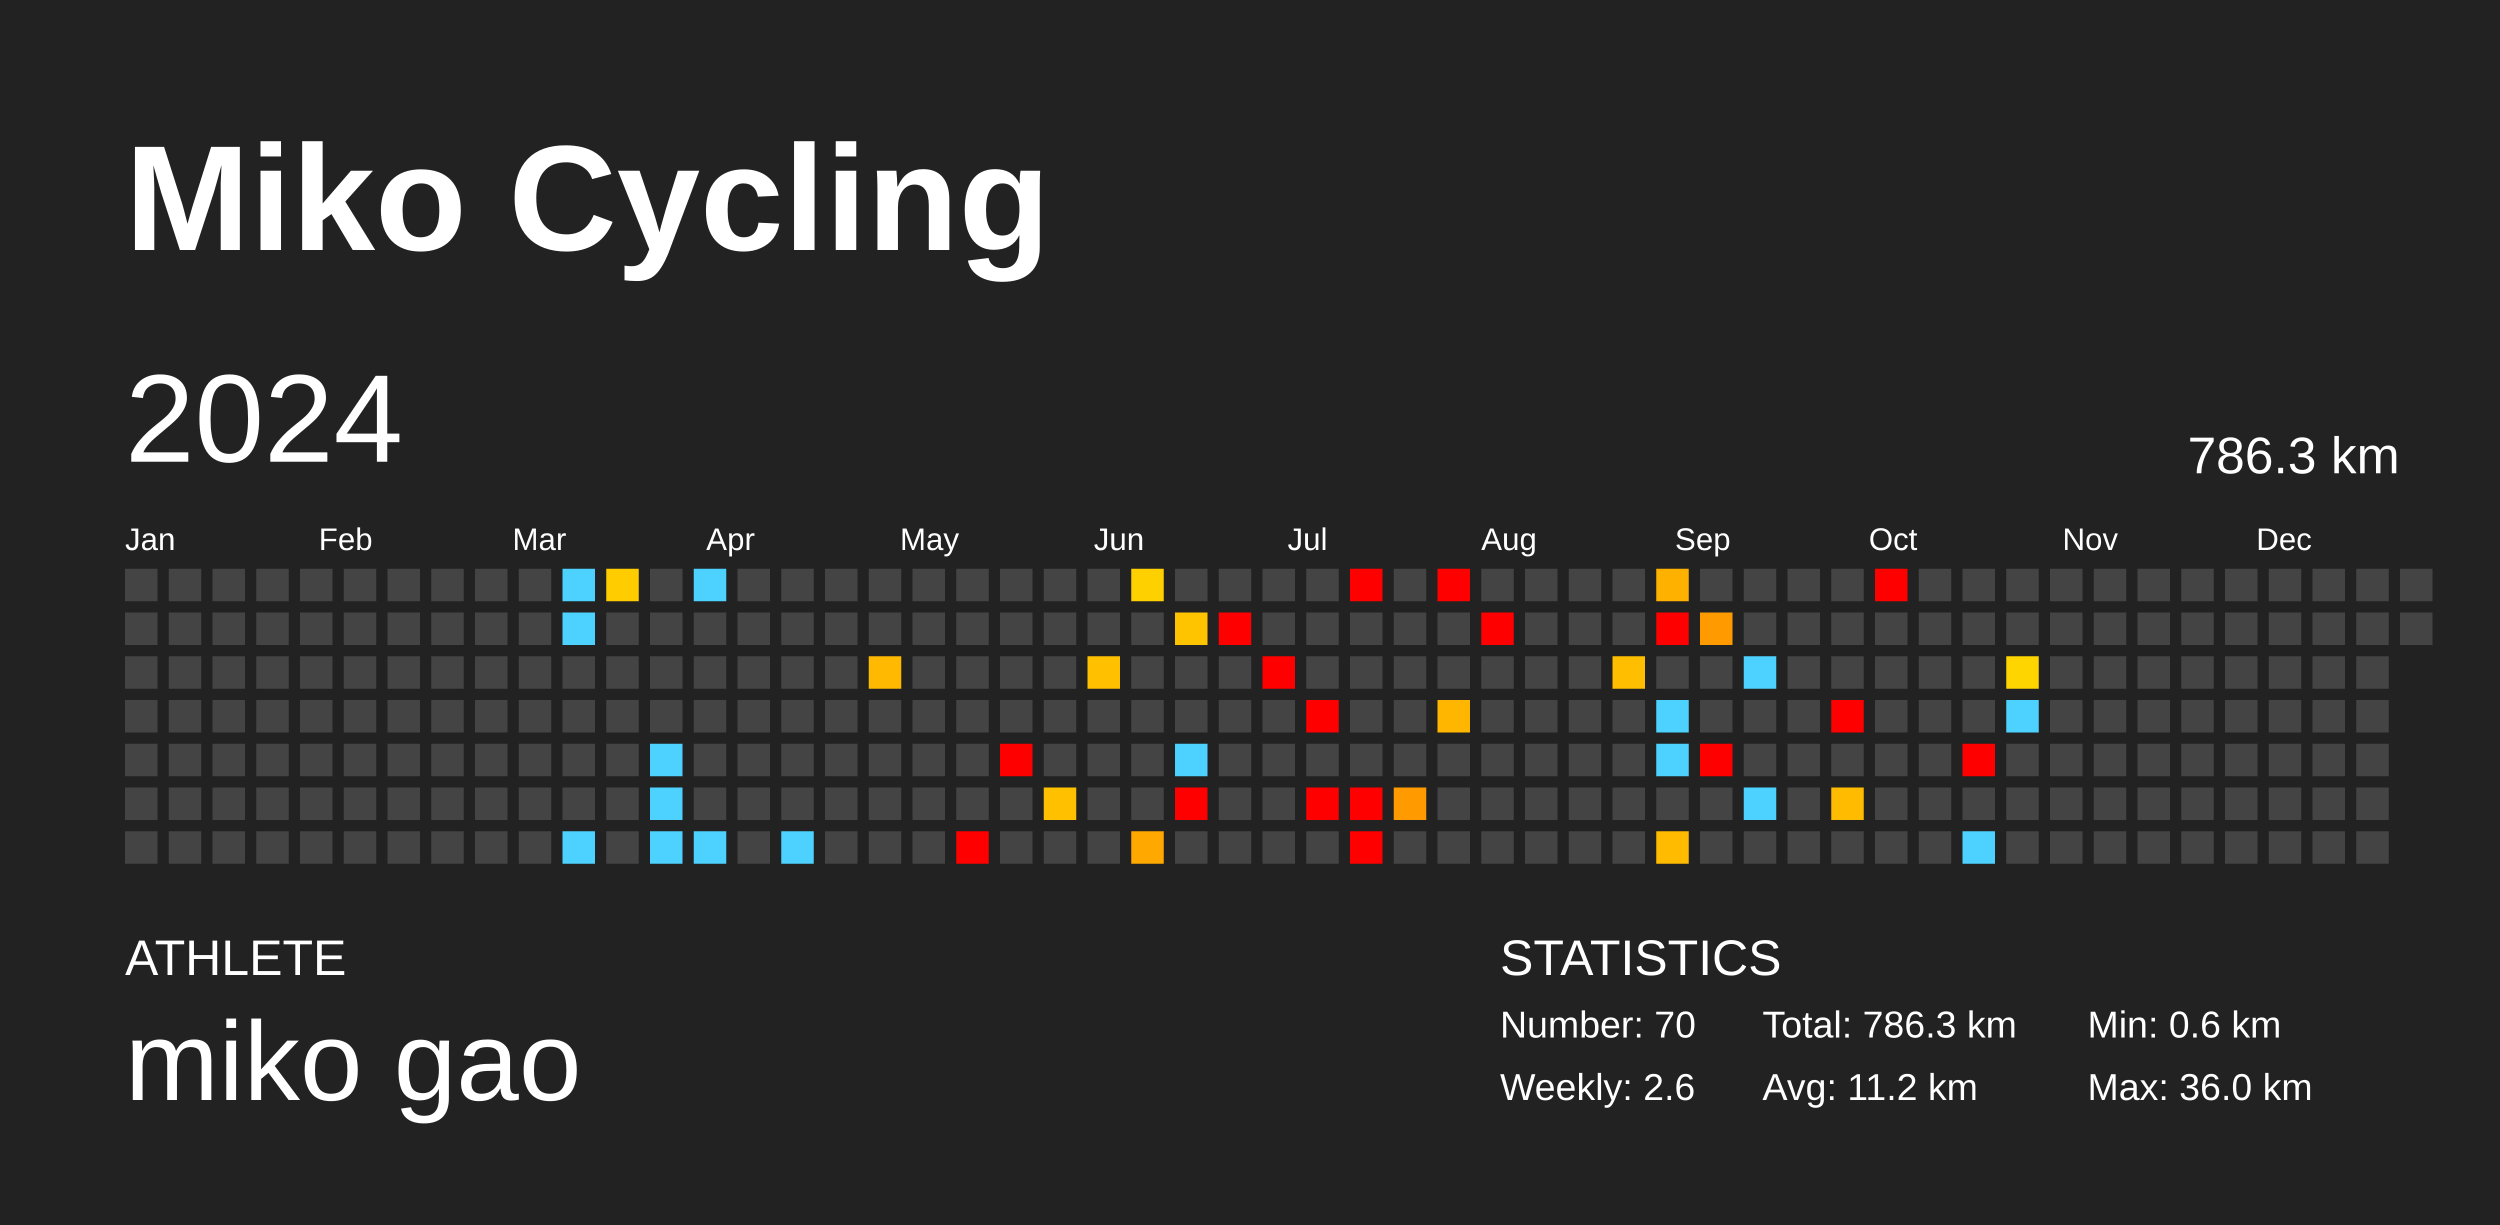
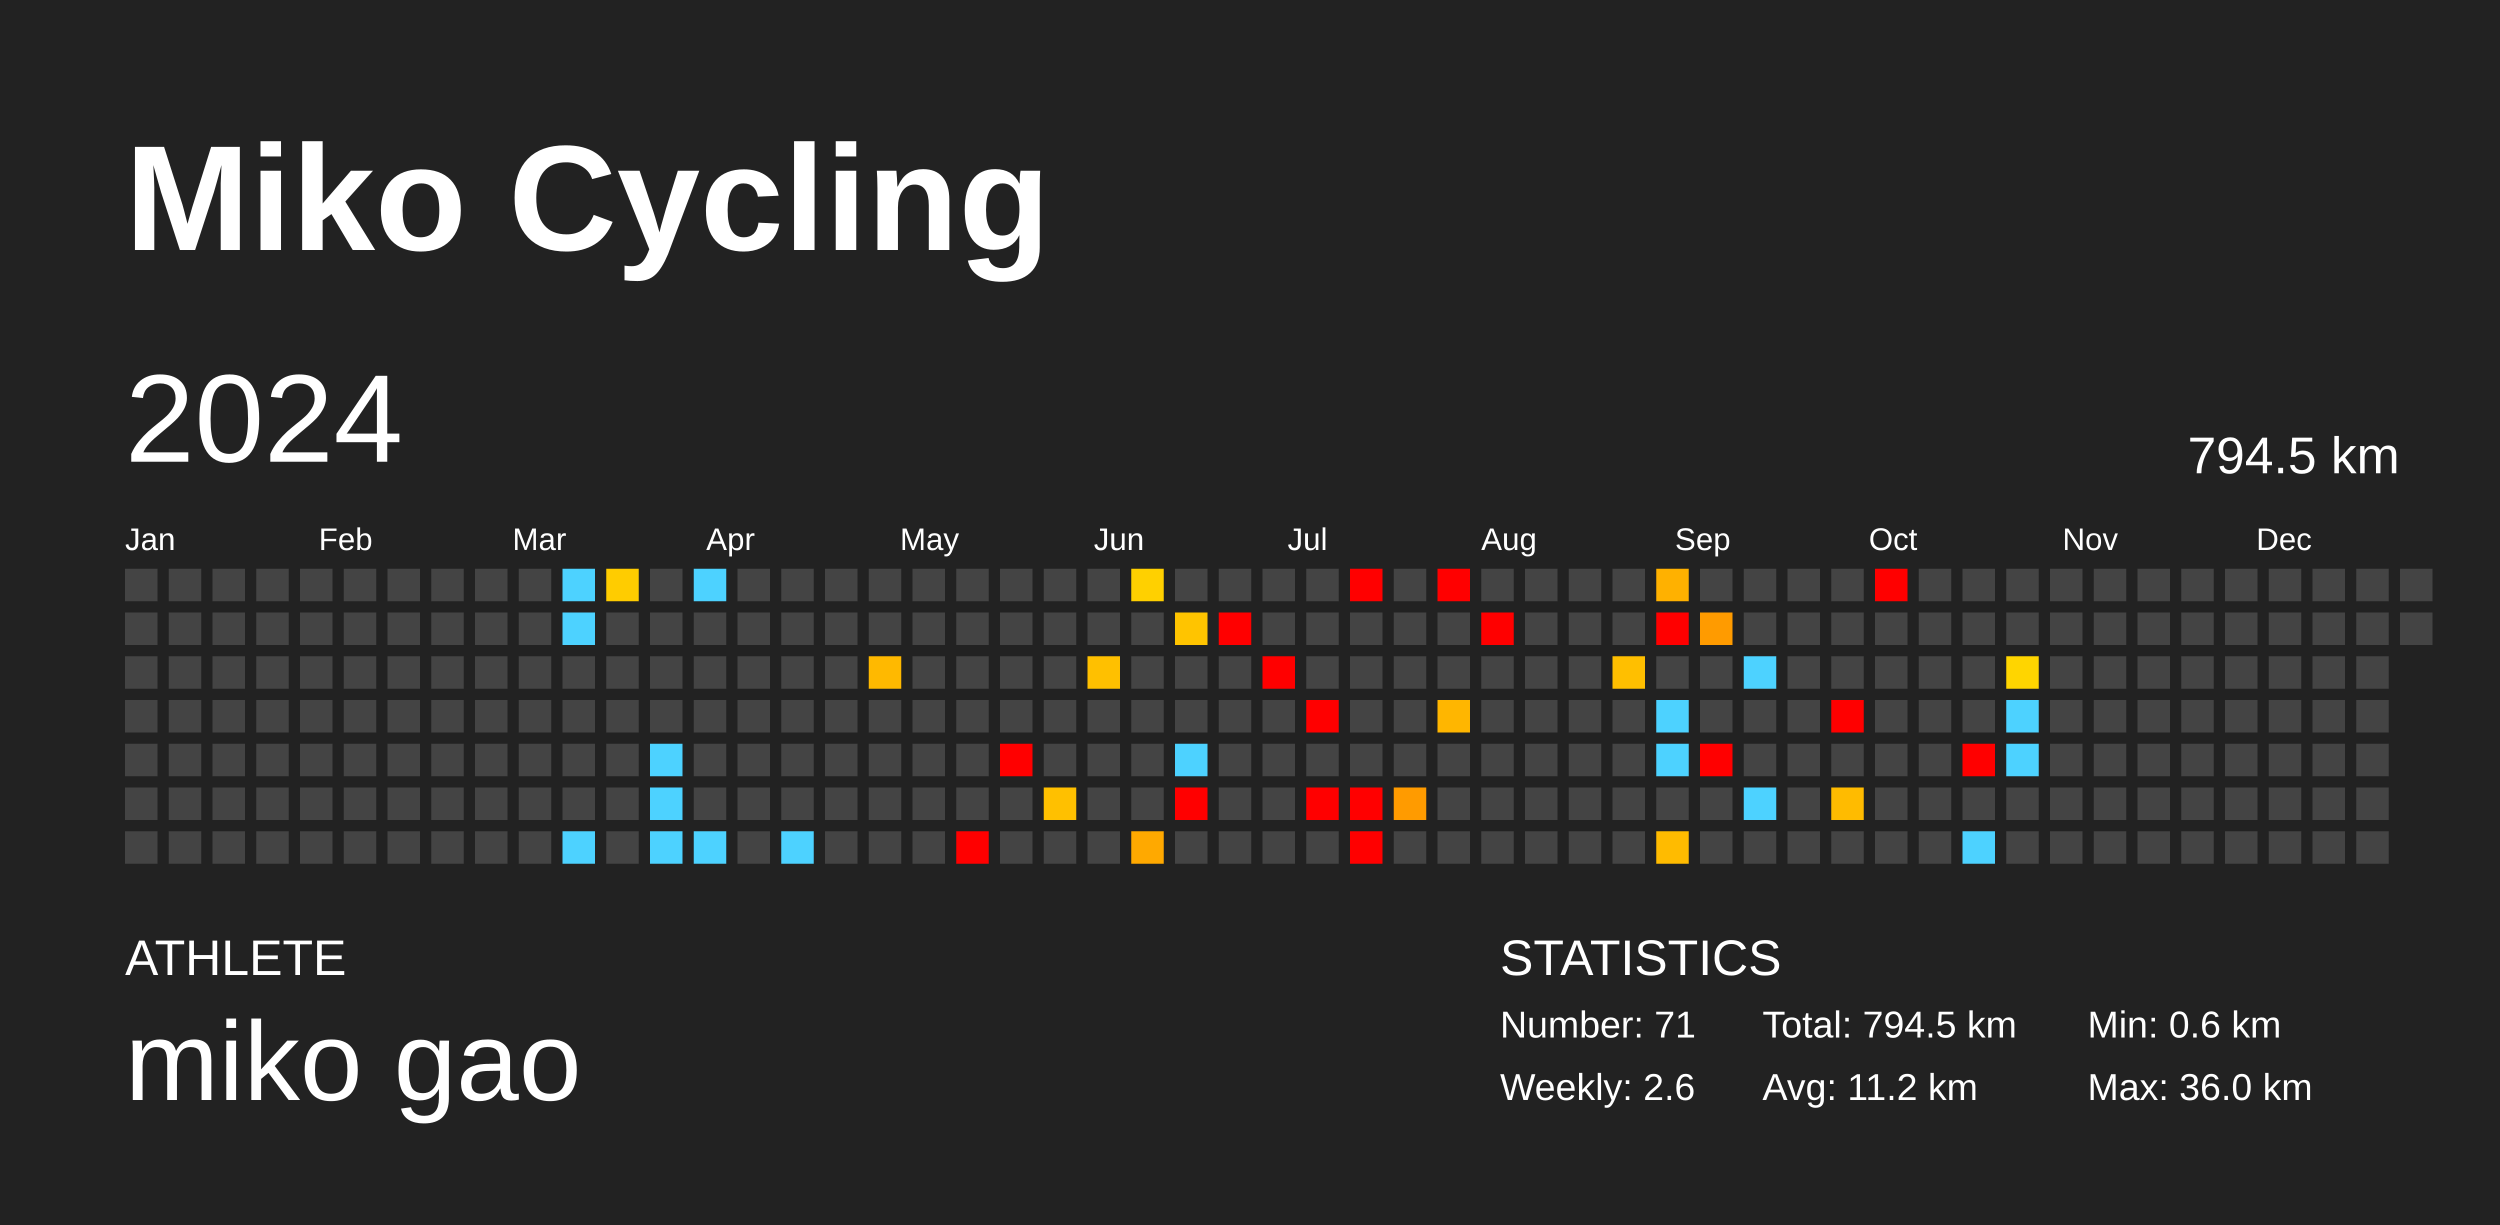
<svg xmlns="http://www.w3.org/2000/svg" baseProfile="full" height="98mm" version="1.1" viewBox="0,0,200,98" width="200mm">
  <defs />
  <rect fill="#222222" height="98" width="200" x="0" y="0" />
  <text fill="#FFFFFF" style="font-size:12px; font-family:Arial; font-weight:bold;" x="10" y="20">Miko Cycling</text>
  <text fill="#FFFFFF" style="font-size:4px; font-family:Arial" x="10" y="78">ATHLETE</text>
  <text fill="#FFFFFF" style="font-size:9px; font-family:Arial" x="10" y="88">miko gao</text>
  <text fill="#FFFFFF" style="font-size:4px; font-family:Arial" x="120" y="78">STATISTICS</text>
-   <text fill="#FFFFFF" style="font-size:3px; font-family:Arial" x="120" y="83">Number: 70</text>
+   <text fill="#FFFFFF" style="font-size:3px; font-family:Arial" x="120" y="83">Number: 71</text>
  <text fill="#FFFFFF" style="font-size:3px; font-family:Arial" x="120" y="88">Weekly: 2.6</text>
-   <text fill="#FFFFFF" style="font-size:3px; font-family:Arial" x="141" y="83">Total: 786.3 km</text>
+   <text fill="#FFFFFF" style="font-size:3px; font-family:Arial" x="141" y="83">Total: 794.5 km</text>
  <text fill="#FFFFFF" style="font-size:3px; font-family:Arial" x="141" y="88">Avg: 11.2 km</text>
  <text fill="#FFFFFF" style="font-size:3px; font-family:Arial" x="167" y="83">Min: 0.6 km</text>
  <text fill="#FFFFFF" style="font-size:3px; font-family:Arial" x="167" y="88">Max: 36.0 km</text>
  <text dominant-baseline="hanging" fill="#FFFFFF" style="font-size:10.0px; font-family:Arial;" x="10" y="30">2024</text>
-   <text dominant-baseline="hanging" fill="#FFFFFF" style="font-size:4.125px; font-family:Arial;" x="175" y="35">786.3 km</text>
+   <text dominant-baseline="hanging" fill="#FFFFFF" style="font-size:4.125px; font-family:Arial;" x="175" y="35">794.5 km</text>
  <text fill="#FFFFFF" style="font-size:2.5px; font-family:Arial" x="10.0" y="44">Jan</text>
  <text fill="#FFFFFF" style="font-size:2.5px; font-family:Arial" x="25.5" y="44">Feb</text>
  <text fill="#FFFFFF" style="font-size:2.5px; font-family:Arial" x="41.0" y="44">Mar</text>
  <text fill="#FFFFFF" style="font-size:2.5px; font-family:Arial" x="56.5" y="44">Apr</text>
  <text fill="#FFFFFF" style="font-size:2.5px; font-family:Arial" x="72.0" y="44">May</text>
  <text fill="#FFFFFF" style="font-size:2.5px; font-family:Arial" x="87.5" y="44">Jun</text>
  <text fill="#FFFFFF" style="font-size:2.5px; font-family:Arial" x="103.0" y="44">Jul</text>
  <text fill="#FFFFFF" style="font-size:2.5px; font-family:Arial" x="118.5" y="44">Aug</text>
  <text fill="#FFFFFF" style="font-size:2.5px; font-family:Arial" x="134.0" y="44">Sep</text>
  <text fill="#FFFFFF" style="font-size:2.5px; font-family:Arial" x="149.5" y="44">Oct</text>
  <text fill="#FFFFFF" style="font-size:2.5px; font-family:Arial" x="165.0" y="44">Nov</text>
  <text fill="#FFFFFF" style="font-size:2.5px; font-family:Arial" x="180.5" y="44">Dec</text>
  <rect fill="#444444" height="2.6" width="2.6" x="10.0" y="45.5" />
  <rect fill="#444444" height="2.6" width="2.6" x="10.0" y="49.0" />
  <rect fill="#444444" height="2.6" width="2.6" x="10.0" y="52.5" />
  <rect fill="#444444" height="2.6" width="2.6" x="10.0" y="56.0" />
  <rect fill="#444444" height="2.6" width="2.6" x="10.0" y="59.5" />
  <rect fill="#444444" height="2.6" width="2.6" x="10.0" y="63.0" />
  <rect fill="#444444" height="2.6" width="2.6" x="10.0" y="66.5" />
  <rect fill="#444444" height="2.6" width="2.6" x="13.5" y="45.5" />
  <rect fill="#444444" height="2.6" width="2.6" x="13.5" y="49.0" />
  <rect fill="#444444" height="2.6" width="2.6" x="13.5" y="52.5" />
  <rect fill="#444444" height="2.6" width="2.6" x="13.5" y="56.0" />
  <rect fill="#444444" height="2.6" width="2.6" x="13.5" y="59.5" />
  <rect fill="#444444" height="2.6" width="2.6" x="13.5" y="63.0" />
  <rect fill="#444444" height="2.6" width="2.6" x="13.5" y="66.5" />
  <rect fill="#444444" height="2.6" width="2.6" x="17.0" y="45.5" />
  <rect fill="#444444" height="2.6" width="2.6" x="17.0" y="49.0" />
  <rect fill="#444444" height="2.6" width="2.6" x="17.0" y="52.5" />
  <rect fill="#444444" height="2.6" width="2.6" x="17.0" y="56.0" />
  <rect fill="#444444" height="2.6" width="2.6" x="17.0" y="59.5" />
  <rect fill="#444444" height="2.6" width="2.6" x="17.0" y="63.0" />
  <rect fill="#444444" height="2.6" width="2.6" x="17.0" y="66.5" />
  <rect fill="#444444" height="2.6" width="2.6" x="20.5" y="45.5" />
  <rect fill="#444444" height="2.6" width="2.6" x="20.5" y="49.0" />
  <rect fill="#444444" height="2.6" width="2.6" x="20.5" y="52.5" />
  <rect fill="#444444" height="2.6" width="2.6" x="20.5" y="56.0" />
  <rect fill="#444444" height="2.6" width="2.6" x="20.5" y="59.5" />
  <rect fill="#444444" height="2.6" width="2.6" x="20.5" y="63.0" />
  <rect fill="#444444" height="2.6" width="2.6" x="20.5" y="66.5" />
  <rect fill="#444444" height="2.6" width="2.6" x="24.0" y="45.5" />
  <rect fill="#444444" height="2.6" width="2.6" x="24.0" y="49.0" />
  <rect fill="#444444" height="2.6" width="2.6" x="24.0" y="52.5" />
  <rect fill="#444444" height="2.6" width="2.6" x="24.0" y="56.0" />
  <rect fill="#444444" height="2.6" width="2.6" x="24.0" y="59.5" />
  <rect fill="#444444" height="2.6" width="2.6" x="24.0" y="63.0" />
  <rect fill="#444444" height="2.6" width="2.6" x="24.0" y="66.5" />
  <rect fill="#444444" height="2.6" width="2.6" x="27.5" y="45.5" />
  <rect fill="#444444" height="2.6" width="2.6" x="27.5" y="49.0" />
  <rect fill="#444444" height="2.6" width="2.6" x="27.5" y="52.5" />
  <rect fill="#444444" height="2.6" width="2.6" x="27.5" y="56.0" />
  <rect fill="#444444" height="2.6" width="2.6" x="27.5" y="59.5" />
  <rect fill="#444444" height="2.6" width="2.6" x="27.5" y="63.0" />
  <rect fill="#444444" height="2.6" width="2.6" x="27.5" y="66.5" />
  <rect fill="#444444" height="2.6" width="2.6" x="31.0" y="45.5" />
  <rect fill="#444444" height="2.6" width="2.6" x="31.0" y="49.0" />
  <rect fill="#444444" height="2.6" width="2.6" x="31.0" y="52.5" />
  <rect fill="#444444" height="2.6" width="2.6" x="31.0" y="56.0" />
  <rect fill="#444444" height="2.6" width="2.6" x="31.0" y="59.5" />
  <rect fill="#444444" height="2.6" width="2.6" x="31.0" y="63.0" />
  <rect fill="#444444" height="2.6" width="2.6" x="31.0" y="66.5" />
  <rect fill="#444444" height="2.6" width="2.6" x="34.5" y="45.5" />
  <rect fill="#444444" height="2.6" width="2.6" x="34.5" y="49.0" />
  <rect fill="#444444" height="2.6" width="2.6" x="34.5" y="52.5" />
  <rect fill="#444444" height="2.6" width="2.6" x="34.5" y="56.0" />
  <rect fill="#444444" height="2.6" width="2.6" x="34.5" y="59.5" />
  <rect fill="#444444" height="2.6" width="2.6" x="34.5" y="63.0" />
  <rect fill="#444444" height="2.6" width="2.6" x="34.5" y="66.5" />
  <rect fill="#444444" height="2.6" width="2.6" x="38.0" y="45.5" />
  <rect fill="#444444" height="2.6" width="2.6" x="38.0" y="49.0" />
  <rect fill="#444444" height="2.6" width="2.6" x="38.0" y="52.5" />
  <rect fill="#444444" height="2.6" width="2.6" x="38.0" y="56.0" />
  <rect fill="#444444" height="2.6" width="2.6" x="38.0" y="59.5" />
  <rect fill="#444444" height="2.6" width="2.6" x="38.0" y="63.0" />
  <rect fill="#444444" height="2.6" width="2.6" x="38.0" y="66.5" />
  <rect fill="#444444" height="2.6" width="2.6" x="41.5" y="45.5" />
  <rect fill="#444444" height="2.6" width="2.6" x="41.5" y="49.0" />
  <rect fill="#444444" height="2.6" width="2.6" x="41.5" y="52.5" />
  <rect fill="#444444" height="2.6" width="2.6" x="41.5" y="56.0" />
  <rect fill="#444444" height="2.6" width="2.6" x="41.5" y="59.5" />
  <rect fill="#444444" height="2.6" width="2.6" x="41.5" y="63.0" />
  <rect fill="#444444" height="2.6" width="2.6" x="41.5" y="66.5" />
  <rect fill="#4dd2ff" height="2.6" width="2.6" x="45.0" y="45.5" />
  <rect fill="#4dd2ff" height="2.6" width="2.6" x="45.0" y="49.0" />
  <rect fill="#444444" height="2.6" width="2.6" x="45.0" y="52.5" />
  <rect fill="#444444" height="2.6" width="2.6" x="45.0" y="56.0" />
  <rect fill="#444444" height="2.6" width="2.6" x="45.0" y="59.5" />
  <rect fill="#444444" height="2.6" width="2.6" x="45.0" y="63.0" />
  <rect fill="#4dd2ff" height="2.6" width="2.6" x="45.0" y="66.5" />
  <rect fill="#ffcc00" height="2.6" width="2.6" x="48.5" y="45.5" />
  <rect fill="#444444" height="2.6" width="2.6" x="48.5" y="49.0" />
  <rect fill="#444444" height="2.6" width="2.6" x="48.5" y="52.5" />
  <rect fill="#444444" height="2.6" width="2.6" x="48.5" y="56.0" />
  <rect fill="#444444" height="2.6" width="2.6" x="48.5" y="59.5" />
  <rect fill="#444444" height="2.6" width="2.6" x="48.5" y="63.0" />
  <rect fill="#444444" height="2.6" width="2.6" x="48.5" y="66.5" />
  <rect fill="#444444" height="2.6" width="2.6" x="52.0" y="45.5" />
  <rect fill="#444444" height="2.6" width="2.6" x="52.0" y="49.0" />
  <rect fill="#444444" height="2.6" width="2.6" x="52.0" y="52.5" />
  <rect fill="#444444" height="2.6" width="2.6" x="52.0" y="56.0" />
  <rect fill="#4dd2ff" height="2.6" width="2.6" x="52.0" y="59.5" />
  <rect fill="#4dd2ff" height="2.6" width="2.6" x="52.0" y="63.0" />
  <rect fill="#4dd2ff" height="2.6" width="2.6" x="52.0" y="66.5" />
  <rect fill="#4dd2ff" height="2.6" width="2.6" x="55.5" y="45.5" />
  <rect fill="#444444" height="2.6" width="2.6" x="55.5" y="49.0" />
  <rect fill="#444444" height="2.6" width="2.6" x="55.5" y="52.5" />
  <rect fill="#444444" height="2.6" width="2.6" x="55.5" y="56.0" />
  <rect fill="#444444" height="2.6" width="2.6" x="55.5" y="59.5" />
  <rect fill="#444444" height="2.6" width="2.6" x="55.5" y="63.0" />
  <rect fill="#4dd2ff" height="2.6" width="2.6" x="55.5" y="66.5" />
  <rect fill="#444444" height="2.6" width="2.6" x="59.0" y="45.5" />
  <rect fill="#444444" height="2.6" width="2.6" x="59.0" y="49.0" />
  <rect fill="#444444" height="2.6" width="2.6" x="59.0" y="52.5" />
  <rect fill="#444444" height="2.6" width="2.6" x="59.0" y="56.0" />
  <rect fill="#444444" height="2.6" width="2.6" x="59.0" y="59.5" />
  <rect fill="#444444" height="2.6" width="2.6" x="59.0" y="63.0" />
  <rect fill="#444444" height="2.6" width="2.6" x="59.0" y="66.5" />
  <rect fill="#444444" height="2.6" width="2.6" x="62.5" y="45.5" />
  <rect fill="#444444" height="2.6" width="2.6" x="62.5" y="49.0" />
  <rect fill="#444444" height="2.6" width="2.6" x="62.5" y="52.5" />
  <rect fill="#444444" height="2.6" width="2.6" x="62.5" y="56.0" />
  <rect fill="#444444" height="2.6" width="2.6" x="62.5" y="59.5" />
  <rect fill="#444444" height="2.6" width="2.6" x="62.5" y="63.0" />
  <rect fill="#4dd2ff" height="2.6" width="2.6" x="62.5" y="66.5" />
  <rect fill="#444444" height="2.6" width="2.6" x="66.0" y="45.5" />
  <rect fill="#444444" height="2.6" width="2.6" x="66.0" y="49.0" />
  <rect fill="#444444" height="2.6" width="2.6" x="66.0" y="52.5" />
  <rect fill="#444444" height="2.6" width="2.6" x="66.0" y="56.0" />
  <rect fill="#444444" height="2.6" width="2.6" x="66.0" y="59.5" />
  <rect fill="#444444" height="2.6" width="2.6" x="66.0" y="63.0" />
  <rect fill="#444444" height="2.6" width="2.6" x="66.0" y="66.5" />
  <rect fill="#444444" height="2.6" width="2.6" x="69.5" y="45.5" />
  <rect fill="#444444" height="2.6" width="2.6" x="69.5" y="49.0" />
  <rect fill="#ffb900" height="2.6" width="2.6" x="69.5" y="52.5" />
  <rect fill="#444444" height="2.6" width="2.6" x="69.5" y="56.0" />
  <rect fill="#444444" height="2.6" width="2.6" x="69.5" y="59.5" />
  <rect fill="#444444" height="2.6" width="2.6" x="69.5" y="63.0" />
  <rect fill="#444444" height="2.6" width="2.6" x="69.5" y="66.5" />
  <rect fill="#444444" height="2.6" width="2.6" x="73.0" y="45.5" />
  <rect fill="#444444" height="2.6" width="2.6" x="73.0" y="49.0" />
  <rect fill="#444444" height="2.6" width="2.6" x="73.0" y="52.5" />
  <rect fill="#444444" height="2.6" width="2.6" x="73.0" y="56.0" />
  <rect fill="#444444" height="2.6" width="2.6" x="73.0" y="59.5" />
  <rect fill="#444444" height="2.6" width="2.6" x="73.0" y="63.0" />
  <rect fill="#444444" height="2.6" width="2.6" x="73.0" y="66.5" />
  <rect fill="#444444" height="2.6" width="2.6" x="76.5" y="45.5" />
  <rect fill="#444444" height="2.6" width="2.6" x="76.5" y="49.0" />
  <rect fill="#444444" height="2.6" width="2.6" x="76.5" y="52.5" />
  <rect fill="#444444" height="2.6" width="2.6" x="76.5" y="56.0" />
  <rect fill="#444444" height="2.6" width="2.6" x="76.5" y="59.5" />
  <rect fill="#444444" height="2.6" width="2.6" x="76.5" y="63.0" />
  <rect fill="red" height="2.6" width="2.6" x="76.5" y="66.5" />
  <rect fill="#444444" height="2.6" width="2.6" x="80.0" y="45.5" />
  <rect fill="#444444" height="2.6" width="2.6" x="80.0" y="49.0" />
  <rect fill="#444444" height="2.6" width="2.6" x="80.0" y="52.5" />
  <rect fill="#444444" height="2.6" width="2.6" x="80.0" y="56.0" />
  <rect fill="red" height="2.6" width="2.6" x="80.0" y="59.5" />
  <rect fill="#444444" height="2.6" width="2.6" x="80.0" y="63.0" />
  <rect fill="#444444" height="2.6" width="2.6" x="80.0" y="66.5" />
  <rect fill="#444444" height="2.6" width="2.6" x="83.5" y="45.5" />
  <rect fill="#444444" height="2.6" width="2.6" x="83.5" y="49.0" />
  <rect fill="#444444" height="2.6" width="2.6" x="83.5" y="52.5" />
  <rect fill="#444444" height="2.6" width="2.6" x="83.5" y="56.0" />
  <rect fill="#444444" height="2.6" width="2.6" x="83.5" y="59.5" />
  <rect fill="#ffc000" height="2.6" width="2.6" x="83.5" y="63.0" />
  <rect fill="#444444" height="2.6" width="2.6" x="83.5" y="66.5" />
  <rect fill="#444444" height="2.6" width="2.6" x="87.0" y="45.5" />
  <rect fill="#444444" height="2.6" width="2.6" x="87.0" y="49.0" />
  <rect fill="#ffc000" height="2.6" width="2.6" x="87.0" y="52.5" />
  <rect fill="#444444" height="2.6" width="2.6" x="87.0" y="56.0" />
  <rect fill="#444444" height="2.6" width="2.6" x="87.0" y="59.5" />
  <rect fill="#444444" height="2.6" width="2.6" x="87.0" y="63.0" />
  <rect fill="#444444" height="2.6" width="2.6" x="87.0" y="66.5" />
  <rect fill="#ffd000" height="2.6" width="2.6" x="90.5" y="45.5" />
  <rect fill="#444444" height="2.6" width="2.6" x="90.5" y="49.0" />
  <rect fill="#444444" height="2.6" width="2.6" x="90.5" y="52.5" />
  <rect fill="#444444" height="2.6" width="2.6" x="90.5" y="56.0" />
  <rect fill="#444444" height="2.6" width="2.6" x="90.5" y="59.5" />
  <rect fill="#444444" height="2.6" width="2.6" x="90.5" y="63.0" />
  <rect fill="#ffa900" height="2.6" width="2.6" x="90.5" y="66.5" />
  <rect fill="#444444" height="2.6" width="2.6" x="94.0" y="45.5" />
  <rect fill="#ffc400" height="2.6" width="2.6" x="94.0" y="49.0" />
  <rect fill="#444444" height="2.6" width="2.6" x="94.0" y="52.5" />
  <rect fill="#444444" height="2.6" width="2.6" x="94.0" y="56.0" />
  <rect fill="#4dd2ff" height="2.6" width="2.6" x="94.0" y="59.5" />
  <rect fill="red" height="2.6" width="2.6" x="94.0" y="63.0" />
  <rect fill="#444444" height="2.6" width="2.6" x="94.0" y="66.5" />
  <rect fill="#444444" height="2.6" width="2.6" x="97.5" y="45.5" />
  <rect fill="red" height="2.6" width="2.6" x="97.5" y="49.0" />
  <rect fill="#444444" height="2.6" width="2.6" x="97.5" y="52.5" />
  <rect fill="#444444" height="2.6" width="2.6" x="97.5" y="56.0" />
  <rect fill="#444444" height="2.6" width="2.6" x="97.5" y="59.5" />
  <rect fill="#444444" height="2.6" width="2.6" x="97.5" y="63.0" />
  <rect fill="#444444" height="2.6" width="2.6" x="97.5" y="66.5" />
  <rect fill="#444444" height="2.6" width="2.6" x="101.0" y="45.5" />
  <rect fill="#444444" height="2.6" width="2.6" x="101.0" y="49.0" />
  <rect fill="red" height="2.6" width="2.6" x="101.0" y="52.5" />
  <rect fill="#444444" height="2.6" width="2.6" x="101.0" y="56.0" />
  <rect fill="#444444" height="2.6" width="2.6" x="101.0" y="59.5" />
  <rect fill="#444444" height="2.6" width="2.6" x="101.0" y="63.0" />
  <rect fill="#444444" height="2.6" width="2.6" x="101.0" y="66.5" />
  <rect fill="#444444" height="2.6" width="2.6" x="104.5" y="45.5" />
  <rect fill="#444444" height="2.6" width="2.6" x="104.5" y="49.0" />
  <rect fill="#444444" height="2.6" width="2.6" x="104.5" y="52.5" />
  <rect fill="red" height="2.6" width="2.6" x="104.5" y="56.0" />
  <rect fill="#444444" height="2.6" width="2.6" x="104.5" y="59.5" />
  <rect fill="red" height="2.6" width="2.6" x="104.5" y="63.0" />
  <rect fill="#444444" height="2.6" width="2.6" x="104.5" y="66.5" />
  <rect fill="red" height="2.6" width="2.6" x="108.0" y="45.5" />
  <rect fill="#444444" height="2.6" width="2.6" x="108.0" y="49.0" />
  <rect fill="#444444" height="2.6" width="2.6" x="108.0" y="52.5" />
  <rect fill="#444444" height="2.6" width="2.6" x="108.0" y="56.0" />
  <rect fill="#444444" height="2.6" width="2.6" x="108.0" y="59.5" />
  <rect fill="red" height="2.6" width="2.6" x="108.0" y="63.0" />
  <rect fill="red" height="2.6" width="2.6" x="108.0" y="66.5" />
  <rect fill="#444444" height="2.6" width="2.6" x="111.5" y="45.5" />
  <rect fill="#444444" height="2.6" width="2.6" x="111.5" y="49.0" />
  <rect fill="#444444" height="2.6" width="2.6" x="111.5" y="52.5" />
  <rect fill="#444444" height="2.6" width="2.6" x="111.5" y="56.0" />
  <rect fill="#444444" height="2.6" width="2.6" x="111.5" y="59.5" />
  <rect fill="#ff9b00" height="2.6" width="2.6" x="111.5" y="63.0" />
  <rect fill="#444444" height="2.6" width="2.6" x="111.5" y="66.5" />
  <rect fill="red" height="2.6" width="2.6" x="115.0" y="45.5" />
  <rect fill="#444444" height="2.6" width="2.6" x="115.0" y="49.0" />
  <rect fill="#444444" height="2.6" width="2.6" x="115.0" y="52.5" />
  <rect fill="#ffb600" height="2.6" width="2.6" x="115.0" y="56.0" />
  <rect fill="#444444" height="2.6" width="2.6" x="115.0" y="59.5" />
  <rect fill="#444444" height="2.6" width="2.6" x="115.0" y="63.0" />
  <rect fill="#444444" height="2.6" width="2.6" x="115.0" y="66.5" />
  <rect fill="#444444" height="2.6" width="2.6" x="118.5" y="45.5" />
  <rect fill="red" height="2.6" width="2.6" x="118.5" y="49.0" />
  <rect fill="#444444" height="2.6" width="2.6" x="118.5" y="52.5" />
  <rect fill="#444444" height="2.6" width="2.6" x="118.5" y="56.0" />
  <rect fill="#444444" height="2.6" width="2.6" x="118.5" y="59.5" />
  <rect fill="#444444" height="2.6" width="2.6" x="118.5" y="63.0" />
  <rect fill="#444444" height="2.6" width="2.6" x="118.5" y="66.5" />
  <rect fill="#444444" height="2.6" width="2.6" x="122.0" y="45.5" />
  <rect fill="#444444" height="2.6" width="2.6" x="122.0" y="49.0" />
  <rect fill="#444444" height="2.6" width="2.6" x="122.0" y="52.5" />
  <rect fill="#444444" height="2.6" width="2.6" x="122.0" y="56.0" />
  <rect fill="#444444" height="2.6" width="2.6" x="122.0" y="59.5" />
  <rect fill="#444444" height="2.6" width="2.6" x="122.0" y="63.0" />
  <rect fill="#444444" height="2.6" width="2.6" x="122.0" y="66.5" />
  <rect fill="#444444" height="2.6" width="2.6" x="125.5" y="45.5" />
  <rect fill="#444444" height="2.6" width="2.6" x="125.5" y="49.0" />
  <rect fill="#444444" height="2.6" width="2.6" x="125.5" y="52.5" />
  <rect fill="#444444" height="2.6" width="2.6" x="125.5" y="56.0" />
  <rect fill="#444444" height="2.6" width="2.6" x="125.5" y="59.5" />
  <rect fill="#444444" height="2.6" width="2.6" x="125.5" y="63.0" />
  <rect fill="#444444" height="2.6" width="2.6" x="125.5" y="66.5" />
  <rect fill="#444444" height="2.6" width="2.6" x="129.0" y="45.5" />
  <rect fill="#444444" height="2.6" width="2.6" x="129.0" y="49.0" />
  <rect fill="#ffbf00" height="2.6" width="2.6" x="129.0" y="52.5" />
  <rect fill="#444444" height="2.6" width="2.6" x="129.0" y="56.0" />
  <rect fill="#444444" height="2.6" width="2.6" x="129.0" y="59.5" />
  <rect fill="#444444" height="2.6" width="2.6" x="129.0" y="63.0" />
  <rect fill="#444444" height="2.6" width="2.6" x="129.0" y="66.5" />
  <rect fill="#ffb100" height="2.6" width="2.6" x="132.5" y="45.5" />
  <rect fill="red" height="2.6" width="2.6" x="132.5" y="49.0" />
  <rect fill="#444444" height="2.6" width="2.6" x="132.5" y="52.5" />
  <rect fill="#4dd2ff" height="2.6" width="2.6" x="132.5" y="56.0" />
  <rect fill="#4dd2ff" height="2.6" width="2.6" x="132.5" y="59.5" />
  <rect fill="#444444" height="2.6" width="2.6" x="132.5" y="63.0" />
  <rect fill="#ffbb00" height="2.6" width="2.6" x="132.5" y="66.5" />
  <rect fill="#444444" height="2.6" width="2.6" x="136.0" y="45.5" />
  <rect fill="#ff9b00" height="2.6" width="2.6" x="136.0" y="49.0" />
  <rect fill="#444444" height="2.6" width="2.6" x="136.0" y="52.5" />
  <rect fill="#444444" height="2.6" width="2.6" x="136.0" y="56.0" />
  <rect fill="red" height="2.6" width="2.6" x="136.0" y="59.5" />
  <rect fill="#444444" height="2.6" width="2.6" x="136.0" y="63.0" />
  <rect fill="#444444" height="2.6" width="2.6" x="136.0" y="66.5" />
  <rect fill="#444444" height="2.6" width="2.6" x="139.5" y="45.5" />
  <rect fill="#444444" height="2.6" width="2.6" x="139.5" y="49.0" />
  <rect fill="#4dd2ff" height="2.6" width="2.6" x="139.5" y="52.5" />
  <rect fill="#444444" height="2.6" width="2.6" x="139.5" y="56.0" />
  <rect fill="#444444" height="2.6" width="2.6" x="139.5" y="59.5" />
  <rect fill="#4dd2ff" height="2.6" width="2.6" x="139.5" y="63.0" />
  <rect fill="#444444" height="2.6" width="2.6" x="139.5" y="66.5" />
  <rect fill="#444444" height="2.6" width="2.6" x="143.0" y="45.5" />
  <rect fill="#444444" height="2.6" width="2.6" x="143.0" y="49.0" />
  <rect fill="#444444" height="2.6" width="2.6" x="143.0" y="52.5" />
  <rect fill="#444444" height="2.6" width="2.6" x="143.0" y="56.0" />
  <rect fill="#444444" height="2.6" width="2.6" x="143.0" y="59.5" />
  <rect fill="#444444" height="2.6" width="2.6" x="143.0" y="63.0" />
  <rect fill="#444444" height="2.6" width="2.6" x="143.0" y="66.5" />
  <rect fill="#444444" height="2.6" width="2.6" x="146.5" y="45.5" />
  <rect fill="#444444" height="2.6" width="2.6" x="146.5" y="49.0" />
  <rect fill="#444444" height="2.6" width="2.6" x="146.5" y="52.5" />
  <rect fill="red" height="2.6" width="2.6" x="146.5" y="56.0" />
  <rect fill="#444444" height="2.6" width="2.6" x="146.5" y="59.5" />
  <rect fill="#ffbb00" height="2.6" width="2.6" x="146.5" y="63.0" />
  <rect fill="#444444" height="2.6" width="2.6" x="146.5" y="66.5" />
  <rect fill="red" height="2.6" width="2.6" x="150.0" y="45.5" />
  <rect fill="#444444" height="2.6" width="2.6" x="150.0" y="49.0" />
  <rect fill="#444444" height="2.6" width="2.6" x="150.0" y="52.5" />
  <rect fill="#444444" height="2.6" width="2.6" x="150.0" y="56.0" />
  <rect fill="#444444" height="2.6" width="2.6" x="150.0" y="59.5" />
  <rect fill="#444444" height="2.6" width="2.6" x="150.0" y="63.0" />
  <rect fill="#444444" height="2.6" width="2.6" x="150.0" y="66.5" />
  <rect fill="#444444" height="2.6" width="2.6" x="153.5" y="45.5" />
  <rect fill="#444444" height="2.6" width="2.6" x="153.5" y="49.0" />
  <rect fill="#444444" height="2.6" width="2.6" x="153.5" y="52.5" />
  <rect fill="#444444" height="2.6" width="2.6" x="153.5" y="56.0" />
  <rect fill="#444444" height="2.6" width="2.6" x="153.5" y="59.5" />
  <rect fill="#444444" height="2.6" width="2.6" x="153.5" y="63.0" />
  <rect fill="#444444" height="2.6" width="2.6" x="153.5" y="66.5" />
  <rect fill="#444444" height="2.6" width="2.6" x="157.0" y="45.5" />
  <rect fill="#444444" height="2.6" width="2.6" x="157.0" y="49.0" />
  <rect fill="#444444" height="2.6" width="2.6" x="157.0" y="52.5" />
  <rect fill="#444444" height="2.6" width="2.6" x="157.0" y="56.0" />
  <rect fill="red" height="2.6" width="2.6" x="157.0" y="59.5" />
  <rect fill="#444444" height="2.6" width="2.6" x="157.0" y="63.0" />
  <rect fill="#4dd2ff" height="2.6" width="2.6" x="157.0" y="66.5" />
  <rect fill="#444444" height="2.6" width="2.6" x="160.5" y="45.5" />
  <rect fill="#444444" height="2.6" width="2.6" x="160.5" y="49.0" />
  <rect fill="#ffd500" height="2.6" width="2.6" x="160.5" y="52.5" />
  <rect fill="#4dd2ff" height="2.6" width="2.6" x="160.5" y="56.0" />
-   <rect fill="#444444" height="2.6" width="2.6" x="160.5" y="59.5" />
+   <rect fill="#4dd2ff" height="2.6" width="2.6" x="160.5" y="59.5" />
  <rect fill="#444444" height="2.6" width="2.6" x="160.5" y="63.0" />
  <rect fill="#444444" height="2.6" width="2.6" x="160.5" y="66.5" />
  <rect fill="#444444" height="2.6" width="2.6" x="164.0" y="45.5" />
  <rect fill="#444444" height="2.6" width="2.6" x="164.0" y="49.0" />
  <rect fill="#444444" height="2.6" width="2.6" x="164.0" y="52.5" />
  <rect fill="#444444" height="2.6" width="2.6" x="164.0" y="56.0" />
  <rect fill="#444444" height="2.6" width="2.6" x="164.0" y="59.5" />
  <rect fill="#444444" height="2.6" width="2.6" x="164.0" y="63.0" />
  <rect fill="#444444" height="2.6" width="2.6" x="164.0" y="66.5" />
  <rect fill="#444444" height="2.6" width="2.6" x="167.5" y="45.5" />
  <rect fill="#444444" height="2.6" width="2.6" x="167.5" y="49.0" />
  <rect fill="#444444" height="2.6" width="2.6" x="167.5" y="52.5" />
  <rect fill="#444444" height="2.6" width="2.6" x="167.5" y="56.0" />
  <rect fill="#444444" height="2.6" width="2.6" x="167.5" y="59.5" />
  <rect fill="#444444" height="2.6" width="2.6" x="167.5" y="63.0" />
  <rect fill="#444444" height="2.6" width="2.6" x="167.5" y="66.5" />
  <rect fill="#444444" height="2.6" width="2.6" x="171.0" y="45.5" />
  <rect fill="#444444" height="2.6" width="2.6" x="171.0" y="49.0" />
  <rect fill="#444444" height="2.6" width="2.6" x="171.0" y="52.5" />
  <rect fill="#444444" height="2.6" width="2.6" x="171.0" y="56.0" />
  <rect fill="#444444" height="2.6" width="2.6" x="171.0" y="59.5" />
  <rect fill="#444444" height="2.6" width="2.6" x="171.0" y="63.0" />
  <rect fill="#444444" height="2.6" width="2.6" x="171.0" y="66.5" />
  <rect fill="#444444" height="2.6" width="2.6" x="174.5" y="45.5" />
  <rect fill="#444444" height="2.6" width="2.6" x="174.5" y="49.0" />
  <rect fill="#444444" height="2.6" width="2.6" x="174.5" y="52.5" />
  <rect fill="#444444" height="2.6" width="2.6" x="174.5" y="56.0" />
  <rect fill="#444444" height="2.6" width="2.6" x="174.5" y="59.5" />
  <rect fill="#444444" height="2.6" width="2.6" x="174.5" y="63.0" />
  <rect fill="#444444" height="2.6" width="2.6" x="174.5" y="66.5" />
  <rect fill="#444444" height="2.6" width="2.6" x="178.0" y="45.5" />
  <rect fill="#444444" height="2.6" width="2.6" x="178.0" y="49.0" />
  <rect fill="#444444" height="2.6" width="2.6" x="178.0" y="52.5" />
  <rect fill="#444444" height="2.6" width="2.6" x="178.0" y="56.0" />
  <rect fill="#444444" height="2.6" width="2.6" x="178.0" y="59.5" />
  <rect fill="#444444" height="2.6" width="2.6" x="178.0" y="63.0" />
  <rect fill="#444444" height="2.6" width="2.6" x="178.0" y="66.5" />
  <rect fill="#444444" height="2.6" width="2.6" x="181.5" y="45.5" />
  <rect fill="#444444" height="2.6" width="2.6" x="181.5" y="49.0" />
  <rect fill="#444444" height="2.6" width="2.6" x="181.5" y="52.5" />
  <rect fill="#444444" height="2.6" width="2.6" x="181.5" y="56.0" />
  <rect fill="#444444" height="2.6" width="2.6" x="181.5" y="59.5" />
  <rect fill="#444444" height="2.6" width="2.6" x="181.5" y="63.0" />
  <rect fill="#444444" height="2.6" width="2.6" x="181.5" y="66.5" />
  <rect fill="#444444" height="2.6" width="2.6" x="185.0" y="45.5" />
  <rect fill="#444444" height="2.6" width="2.6" x="185.0" y="49.0" />
  <rect fill="#444444" height="2.6" width="2.6" x="185.0" y="52.5" />
  <rect fill="#444444" height="2.6" width="2.6" x="185.0" y="56.0" />
  <rect fill="#444444" height="2.6" width="2.6" x="185.0" y="59.5" />
  <rect fill="#444444" height="2.6" width="2.6" x="185.0" y="63.0" />
  <rect fill="#444444" height="2.6" width="2.6" x="185.0" y="66.5" />
  <rect fill="#444444" height="2.6" width="2.6" x="188.5" y="45.5" />
  <rect fill="#444444" height="2.6" width="2.6" x="188.5" y="49.0" />
  <rect fill="#444444" height="2.6" width="2.6" x="188.5" y="52.5" />
  <rect fill="#444444" height="2.6" width="2.6" x="188.5" y="56.0" />
  <rect fill="#444444" height="2.6" width="2.6" x="188.5" y="59.5" />
  <rect fill="#444444" height="2.6" width="2.6" x="188.5" y="63.0" />
  <rect fill="#444444" height="2.6" width="2.6" x="188.5" y="66.5" />
  <rect fill="#444444" height="2.6" width="2.6" x="192.0" y="45.5" />
  <rect fill="#444444" height="2.6" width="2.6" x="192.0" y="49.0" />
</svg>
